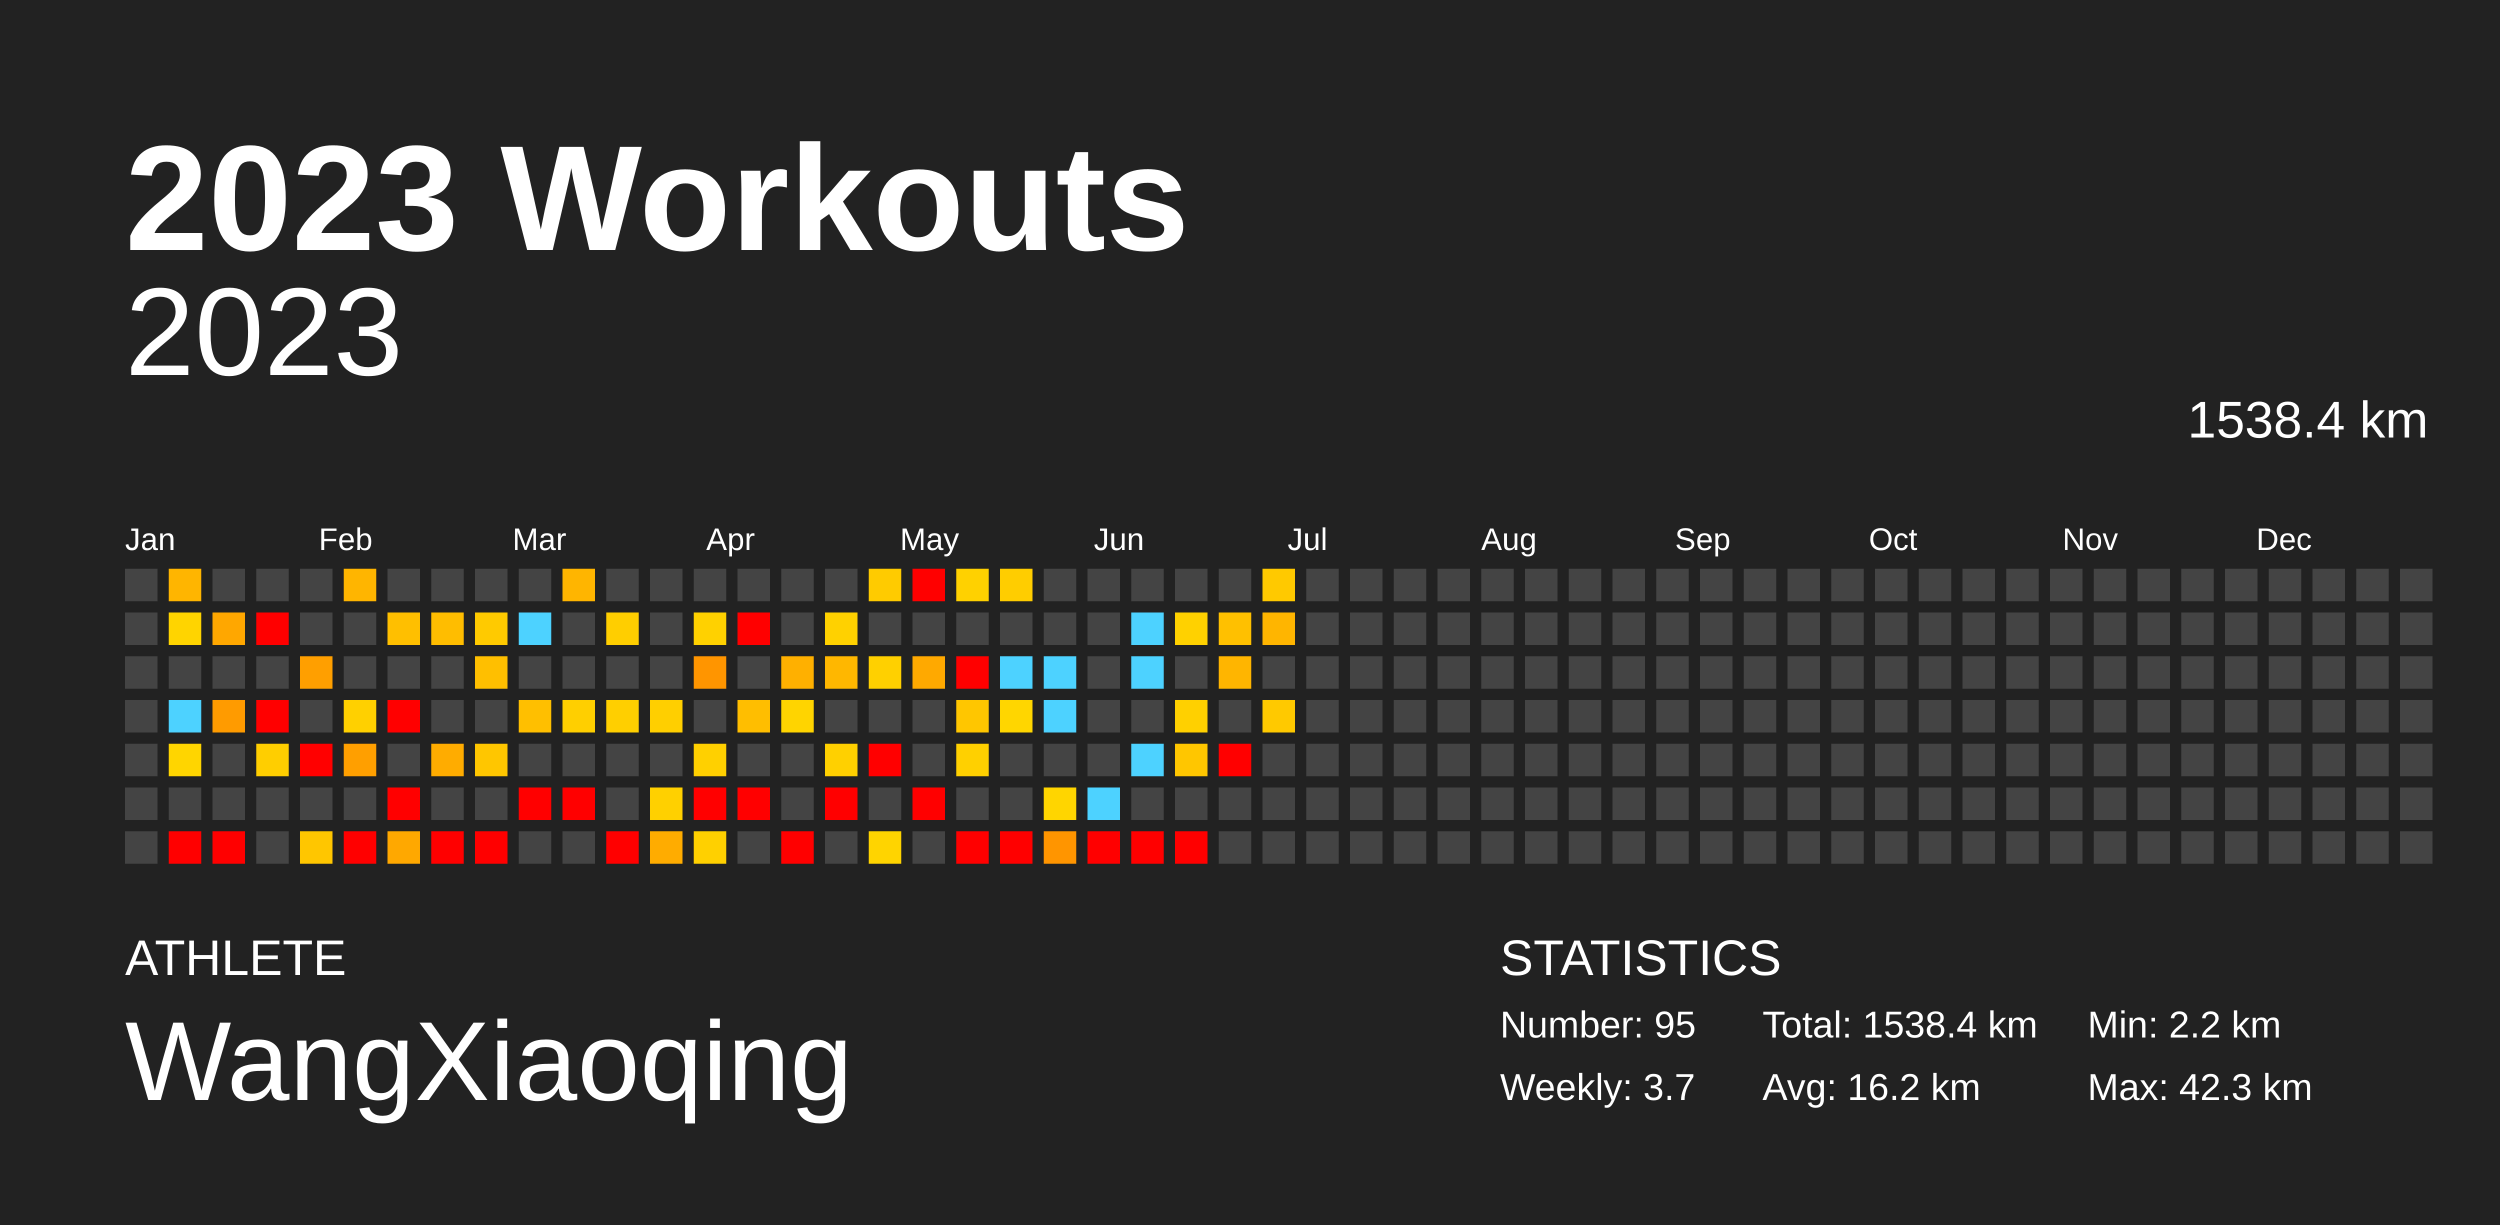
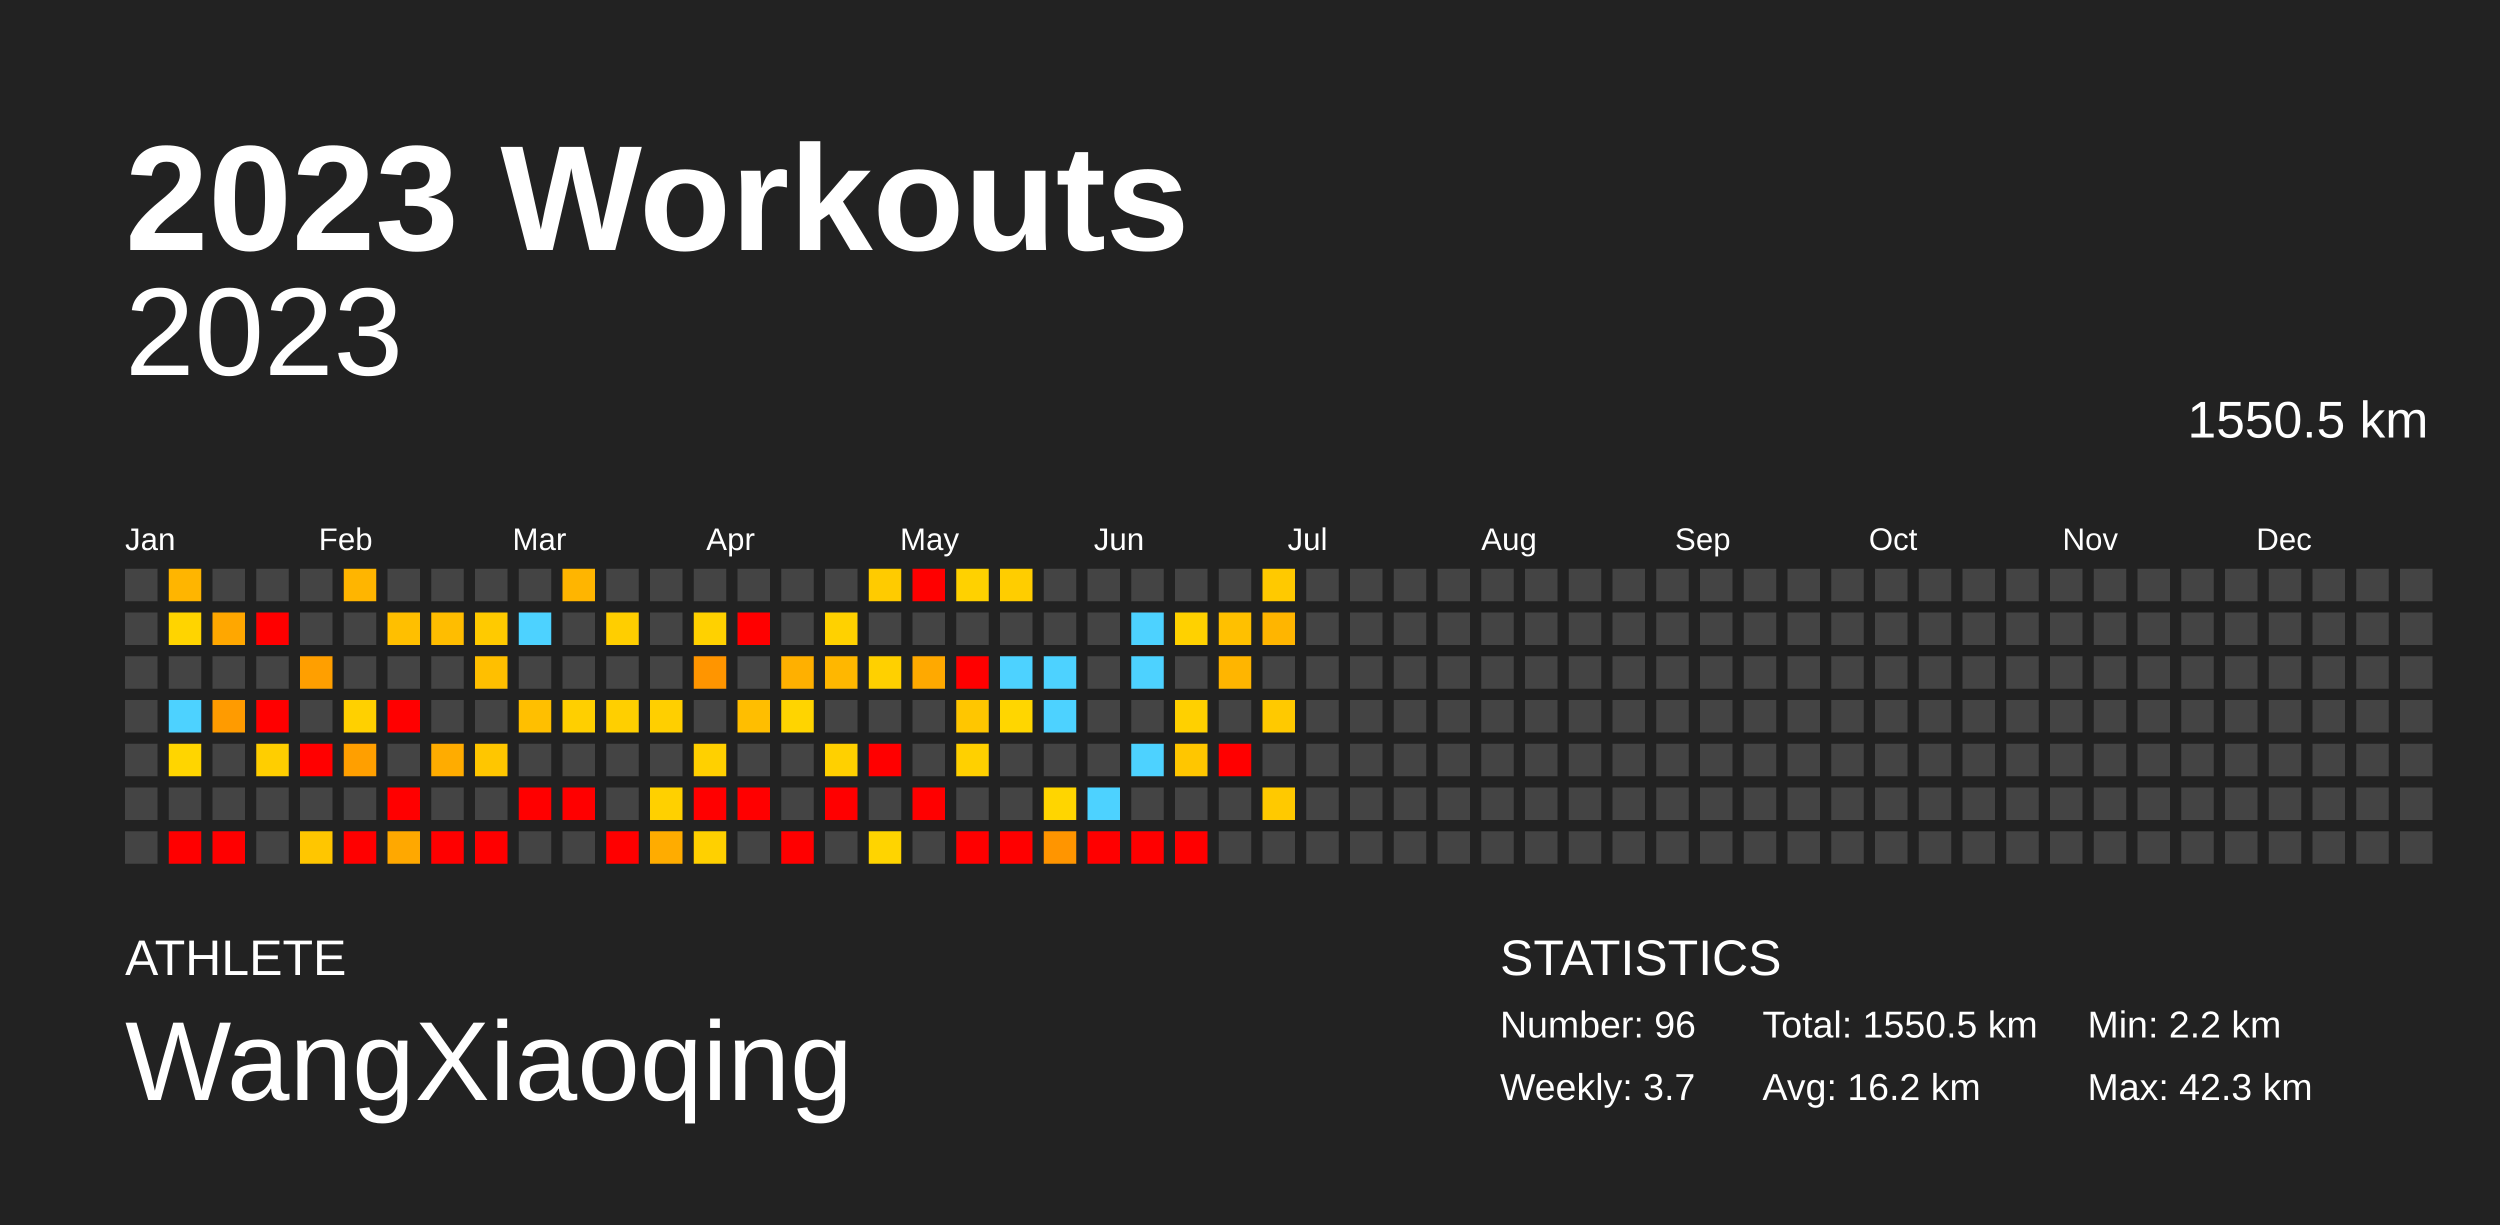
<svg xmlns="http://www.w3.org/2000/svg" baseProfile="full" height="98mm" version="1.1" viewBox="0,0,200,98" width="200mm">
  <defs />
  <rect fill="#222222" height="98" width="200" x="0" y="0" />
  <text fill="#FFFFFF" style="font-size:12px; font-family:Arial; font-weight:bold;" x="10" y="20">2023 Workouts</text>
  <text fill="#FFFFFF" style="font-size:4px; font-family:Arial" x="10" y="78">ATHLETE</text>
  <text fill="#FFFFFF" style="font-size:9px; font-family:Arial" x="10" y="88">WangXiaoqing</text>
  <text fill="#FFFFFF" style="font-size:4px; font-family:Arial" x="120" y="78">STATISTICS</text>
-   <text fill="#FFFFFF" style="font-size:3px; font-family:Arial" x="120" y="83">Number: 95</text>
+   <text fill="#FFFFFF" style="font-size:3px; font-family:Arial" x="120" y="83">Number: 96</text>
  <text fill="#FFFFFF" style="font-size:3px; font-family:Arial" x="120" y="88">Weekly: 3.7</text>
-   <text fill="#FFFFFF" style="font-size:3px; font-family:Arial" x="141" y="83">Total: 1538.4 km</text>
+   <text fill="#FFFFFF" style="font-size:3px; font-family:Arial" x="141" y="83">Total: 1550.5 km</text>
  <text fill="#FFFFFF" style="font-size:3px; font-family:Arial" x="141" y="88">Avg: 16.2 km</text>
  <text fill="#FFFFFF" style="font-size:3px; font-family:Arial" x="167" y="83">Min: 2.2 km</text>
  <text fill="#FFFFFF" style="font-size:3px; font-family:Arial" x="167" y="88">Max: 42.3 km</text>
  <text alignment-baseline="hanging" fill="#FFFFFF" style="font-size:10.0px; font-family:Arial;" x="10" y="30">2023</text>
-   <text alignment-baseline="hanging" fill="#FFFFFF" style="font-size:4.125px; font-family:Arial;" x="175" y="35">1538.4 km</text>
+   <text alignment-baseline="hanging" fill="#FFFFFF" style="font-size:4.125px; font-family:Arial;" x="175" y="35">1550.5 km</text>
  <text fill="#FFFFFF" style="font-size:2.5px; font-family:Arial" x="10.0" y="44">Jan</text>
  <text fill="#FFFFFF" style="font-size:2.5px; font-family:Arial" x="25.5" y="44">Feb</text>
  <text fill="#FFFFFF" style="font-size:2.5px; font-family:Arial" x="41.0" y="44">Mar</text>
  <text fill="#FFFFFF" style="font-size:2.5px; font-family:Arial" x="56.5" y="44">Apr</text>
  <text fill="#FFFFFF" style="font-size:2.5px; font-family:Arial" x="72.0" y="44">May</text>
  <text fill="#FFFFFF" style="font-size:2.5px; font-family:Arial" x="87.5" y="44">Jun</text>
  <text fill="#FFFFFF" style="font-size:2.5px; font-family:Arial" x="103.0" y="44">Jul</text>
  <text fill="#FFFFFF" style="font-size:2.5px; font-family:Arial" x="118.5" y="44">Aug</text>
  <text fill="#FFFFFF" style="font-size:2.5px; font-family:Arial" x="134.0" y="44">Sep</text>
  <text fill="#FFFFFF" style="font-size:2.5px; font-family:Arial" x="149.5" y="44">Oct</text>
  <text fill="#FFFFFF" style="font-size:2.5px; font-family:Arial" x="165.0" y="44">Nov</text>
  <text fill="#FFFFFF" style="font-size:2.5px; font-family:Arial" x="180.5" y="44">Dec</text>
  <rect fill="#444444" height="2.6" width="2.6" x="10.0" y="45.5" />
  <rect fill="#444444" height="2.6" width="2.6" x="10.0" y="49.0" />
  <rect fill="#444444" height="2.6" width="2.6" x="10.0" y="52.5" />
  <rect fill="#444444" height="2.6" width="2.6" x="10.0" y="56.0" />
  <rect fill="#444444" height="2.6" width="2.6" x="10.0" y="59.5" />
  <rect fill="#444444" height="2.6" width="2.6" x="10.0" y="63.0" />
  <rect fill="#444444" height="2.6" width="2.6" x="10.0" y="66.5" />
  <rect fill="#ffb500" height="2.6" width="2.6" x="13.5" y="45.5" />
  <rect fill="#ffd400" height="2.6" width="2.6" x="13.5" y="49.0" />
  <rect fill="#444444" height="2.6" width="2.6" x="13.5" y="52.5" />
  <rect fill="#4dd2ff" height="2.6" width="2.6" x="13.5" y="56.0" />
  <rect fill="#ffd500" height="2.6" width="2.6" x="13.5" y="59.5" />
  <rect fill="#444444" height="2.6" width="2.6" x="13.5" y="63.0" />
  <rect fill="red" height="2.6" width="2.6" x="13.5" y="66.5" />
  <rect fill="#444444" height="2.6" width="2.6" x="17.0" y="45.5" />
  <rect fill="#ffa700" height="2.6" width="2.6" x="17.0" y="49.0" />
  <rect fill="#444444" height="2.6" width="2.6" x="17.0" y="52.5" />
  <rect fill="#ff9b00" height="2.6" width="2.6" x="17.0" y="56.0" />
  <rect fill="#444444" height="2.6" width="2.6" x="17.0" y="59.5" />
  <rect fill="#444444" height="2.6" width="2.6" x="17.0" y="63.0" />
  <rect fill="red" height="2.6" width="2.6" x="17.0" y="66.5" />
  <rect fill="#444444" height="2.6" width="2.6" x="20.5" y="45.5" />
  <rect fill="red" height="2.6" width="2.6" x="20.5" y="49.0" />
  <rect fill="#444444" height="2.6" width="2.6" x="20.5" y="52.5" />
  <rect fill="red" height="2.6" width="2.6" x="20.5" y="56.0" />
  <rect fill="#ffce00" height="2.6" width="2.6" x="20.5" y="59.5" />
  <rect fill="#444444" height="2.6" width="2.6" x="20.5" y="63.0" />
  <rect fill="#444444" height="2.6" width="2.6" x="20.5" y="66.5" />
  <rect fill="#444444" height="2.6" width="2.6" x="24.0" y="45.5" />
  <rect fill="#444444" height="2.6" width="2.6" x="24.0" y="49.0" />
  <rect fill="#ff9f00" height="2.6" width="2.6" x="24.0" y="52.5" />
  <rect fill="#444444" height="2.6" width="2.6" x="24.0" y="56.0" />
  <rect fill="red" height="2.6" width="2.6" x="24.0" y="59.5" />
  <rect fill="#444444" height="2.6" width="2.6" x="24.0" y="63.0" />
  <rect fill="#ffc600" height="2.6" width="2.6" x="24.0" y="66.5" />
  <rect fill="#ffb500" height="2.6" width="2.6" x="27.5" y="45.5" />
  <rect fill="#444444" height="2.6" width="2.6" x="27.5" y="49.0" />
  <rect fill="#444444" height="2.6" width="2.6" x="27.5" y="52.5" />
  <rect fill="#ffd000" height="2.6" width="2.6" x="27.5" y="56.0" />
  <rect fill="#ff9f00" height="2.6" width="2.6" x="27.5" y="59.5" />
  <rect fill="#444444" height="2.6" width="2.6" x="27.5" y="63.0" />
  <rect fill="red" height="2.6" width="2.6" x="27.5" y="66.5" />
  <rect fill="#444444" height="2.6" width="2.6" x="31.0" y="45.5" />
  <rect fill="#ffbf00" height="2.6" width="2.6" x="31.0" y="49.0" />
  <rect fill="#444444" height="2.6" width="2.6" x="31.0" y="52.5" />
  <rect fill="red" height="2.6" width="2.6" x="31.0" y="56.0" />
  <rect fill="#444444" height="2.6" width="2.6" x="31.0" y="59.5" />
  <rect fill="red" height="2.6" width="2.6" x="31.0" y="63.0" />
  <rect fill="#ffa800" height="2.6" width="2.6" x="31.0" y="66.5" />
  <rect fill="#444444" height="2.6" width="2.6" x="34.5" y="45.5" />
  <rect fill="#ffbd00" height="2.6" width="2.6" x="34.5" y="49.0" />
  <rect fill="#444444" height="2.6" width="2.6" x="34.5" y="52.5" />
  <rect fill="#444444" height="2.6" width="2.6" x="34.5" y="56.0" />
  <rect fill="#ffac00" height="2.6" width="2.6" x="34.5" y="59.5" />
  <rect fill="#444444" height="2.6" width="2.6" x="34.5" y="63.0" />
  <rect fill="red" height="2.6" width="2.6" x="34.5" y="66.5" />
  <rect fill="#444444" height="2.6" width="2.6" x="38.0" y="45.5" />
  <rect fill="#ffca00" height="2.6" width="2.6" x="38.0" y="49.0" />
  <rect fill="#ffbf00" height="2.6" width="2.6" x="38.0" y="52.5" />
  <rect fill="#444444" height="2.6" width="2.6" x="38.0" y="56.0" />
  <rect fill="#ffc600" height="2.6" width="2.6" x="38.0" y="59.5" />
  <rect fill="#444444" height="2.6" width="2.6" x="38.0" y="63.0" />
  <rect fill="red" height="2.6" width="2.6" x="38.0" y="66.5" />
  <rect fill="#444444" height="2.6" width="2.6" x="41.5" y="45.5" />
  <rect fill="#4dd2ff" height="2.6" width="2.6" x="41.5" y="49.0" />
  <rect fill="#444444" height="2.6" width="2.6" x="41.5" y="52.5" />
  <rect fill="#ffbf00" height="2.6" width="2.6" x="41.5" y="56.0" />
  <rect fill="#444444" height="2.6" width="2.6" x="41.5" y="59.5" />
  <rect fill="red" height="2.6" width="2.6" x="41.5" y="63.0" />
  <rect fill="#444444" height="2.6" width="2.6" x="41.5" y="66.5" />
  <rect fill="#ffb500" height="2.6" width="2.6" x="45.0" y="45.5" />
  <rect fill="#444444" height="2.6" width="2.6" x="45.0" y="49.0" />
  <rect fill="#444444" height="2.6" width="2.6" x="45.0" y="52.5" />
  <rect fill="#ffcf00" height="2.6" width="2.6" x="45.0" y="56.0" />
  <rect fill="#444444" height="2.6" width="2.6" x="45.0" y="59.5" />
  <rect fill="red" height="2.6" width="2.6" x="45.0" y="63.0" />
  <rect fill="#444444" height="2.6" width="2.6" x="45.0" y="66.5" />
  <rect fill="#444444" height="2.6" width="2.6" x="48.5" y="45.5" />
  <rect fill="#ffce00" height="2.6" width="2.6" x="48.5" y="49.0" />
  <rect fill="#444444" height="2.6" width="2.6" x="48.5" y="52.5" />
  <rect fill="#ffcf00" height="2.6" width="2.6" x="48.5" y="56.0" />
  <rect fill="#444444" height="2.6" width="2.6" x="48.5" y="59.5" />
  <rect fill="#444444" height="2.6" width="2.6" x="48.5" y="63.0" />
  <rect fill="red" height="2.6" width="2.6" x="48.5" y="66.5" />
  <rect fill="#444444" height="2.6" width="2.6" x="52.0" y="45.5" />
  <rect fill="#444444" height="2.6" width="2.6" x="52.0" y="49.0" />
  <rect fill="#444444" height="2.6" width="2.6" x="52.0" y="52.5" />
  <rect fill="#ffcf00" height="2.6" width="2.6" x="52.0" y="56.0" />
  <rect fill="#444444" height="2.6" width="2.6" x="52.0" y="59.5" />
  <rect fill="#ffd000" height="2.6" width="2.6" x="52.0" y="63.0" />
  <rect fill="#ffac00" height="2.6" width="2.6" x="52.0" y="66.5" />
  <rect fill="#444444" height="2.6" width="2.6" x="55.5" y="45.5" />
  <rect fill="#ffd100" height="2.6" width="2.6" x="55.5" y="49.0" />
  <rect fill="#ff9500" height="2.6" width="2.6" x="55.5" y="52.5" />
  <rect fill="#444444" height="2.6" width="2.6" x="55.5" y="56.0" />
  <rect fill="#ffd000" height="2.6" width="2.6" x="55.5" y="59.5" />
  <rect fill="red" height="2.6" width="2.6" x="55.5" y="63.0" />
  <rect fill="#ffd000" height="2.6" width="2.6" x="55.5" y="66.5" />
  <rect fill="#444444" height="2.6" width="2.6" x="59.0" y="45.5" />
  <rect fill="red" height="2.6" width="2.6" x="59.0" y="49.0" />
  <rect fill="#444444" height="2.6" width="2.6" x="59.0" y="52.5" />
  <rect fill="#ffbe00" height="2.6" width="2.6" x="59.0" y="56.0" />
  <rect fill="#444444" height="2.6" width="2.6" x="59.0" y="59.5" />
  <rect fill="red" height="2.6" width="2.6" x="59.0" y="63.0" />
  <rect fill="#444444" height="2.6" width="2.6" x="59.0" y="66.5" />
  <rect fill="#444444" height="2.6" width="2.6" x="62.5" y="45.5" />
  <rect fill="#444444" height="2.6" width="2.6" x="62.5" y="49.0" />
  <rect fill="#ffb000" height="2.6" width="2.6" x="62.5" y="52.5" />
  <rect fill="#ffd400" height="2.6" width="2.6" x="62.5" y="56.0" />
  <rect fill="#444444" height="2.6" width="2.6" x="62.5" y="59.5" />
  <rect fill="#444444" height="2.6" width="2.6" x="62.5" y="63.0" />
  <rect fill="red" height="2.6" width="2.6" x="62.5" y="66.5" />
  <rect fill="#444444" height="2.6" width="2.6" x="66.0" y="45.5" />
  <rect fill="#ffd100" height="2.6" width="2.6" x="66.0" y="49.0" />
  <rect fill="#ffb700" height="2.6" width="2.6" x="66.0" y="52.5" />
  <rect fill="#444444" height="2.6" width="2.6" x="66.0" y="56.0" />
  <rect fill="#ffd000" height="2.6" width="2.6" x="66.0" y="59.5" />
  <rect fill="red" height="2.6" width="2.6" x="66.0" y="63.0" />
  <rect fill="#444444" height="2.6" width="2.6" x="66.0" y="66.5" />
  <rect fill="#ffcb00" height="2.6" width="2.6" x="69.5" y="45.5" />
  <rect fill="#444444" height="2.6" width="2.6" x="69.5" y="49.0" />
  <rect fill="#ffd000" height="2.6" width="2.6" x="69.5" y="52.5" />
  <rect fill="#444444" height="2.6" width="2.6" x="69.5" y="56.0" />
  <rect fill="red" height="2.6" width="2.6" x="69.5" y="59.5" />
  <rect fill="#444444" height="2.6" width="2.6" x="69.5" y="63.0" />
  <rect fill="#ffd400" height="2.6" width="2.6" x="69.5" y="66.5" />
  <rect fill="red" height="2.6" width="2.6" x="73.0" y="45.5" />
  <rect fill="#444444" height="2.6" width="2.6" x="73.0" y="49.0" />
  <rect fill="#ffa900" height="2.6" width="2.6" x="73.0" y="52.5" />
  <rect fill="#444444" height="2.6" width="2.6" x="73.0" y="56.0" />
  <rect fill="#444444" height="2.6" width="2.6" x="73.0" y="59.5" />
  <rect fill="red" height="2.6" width="2.6" x="73.0" y="63.0" />
  <rect fill="#444444" height="2.6" width="2.6" x="73.0" y="66.5" />
  <rect fill="#ffd100" height="2.6" width="2.6" x="76.5" y="45.5" />
  <rect fill="#444444" height="2.6" width="2.6" x="76.5" y="49.0" />
  <rect fill="red" height="2.6" width="2.6" x="76.5" y="52.5" />
  <rect fill="#ffc600" height="2.6" width="2.6" x="76.5" y="56.0" />
  <rect fill="#ffd000" height="2.6" width="2.6" x="76.5" y="59.5" />
  <rect fill="#444444" height="2.6" width="2.6" x="76.5" y="63.0" />
  <rect fill="red" height="2.6" width="2.6" x="76.5" y="66.5" />
  <rect fill="#ffcd00" height="2.6" width="2.6" x="80.0" y="45.5" />
  <rect fill="#444444" height="2.6" width="2.6" x="80.0" y="49.0" />
  <rect fill="#4dd2ff" height="2.6" width="2.6" x="80.0" y="52.5" />
  <rect fill="#ffd600" height="2.6" width="2.6" x="80.0" y="56.0" />
  <rect fill="#444444" height="2.6" width="2.6" x="80.0" y="59.5" />
  <rect fill="#444444" height="2.6" width="2.6" x="80.0" y="63.0" />
  <rect fill="red" height="2.6" width="2.6" x="80.0" y="66.5" />
  <rect fill="#444444" height="2.6" width="2.6" x="83.5" y="45.5" />
  <rect fill="#444444" height="2.6" width="2.6" x="83.5" y="49.0" />
  <rect fill="#4dd2ff" height="2.6" width="2.6" x="83.5" y="52.5" />
  <rect fill="#4dd2ff" height="2.6" width="2.6" x="83.5" y="56.0" />
  <rect fill="#444444" height="2.6" width="2.6" x="83.5" y="59.5" />
  <rect fill="#ffd500" height="2.6" width="2.6" x="83.5" y="63.0" />
  <rect fill="#ff9500" height="2.6" width="2.6" x="83.5" y="66.5" />
  <rect fill="#444444" height="2.6" width="2.6" x="87.0" y="45.5" />
  <rect fill="#444444" height="2.6" width="2.6" x="87.0" y="49.0" />
  <rect fill="#444444" height="2.6" width="2.6" x="87.0" y="52.5" />
  <rect fill="#444444" height="2.6" width="2.6" x="87.0" y="56.0" />
  <rect fill="#444444" height="2.6" width="2.6" x="87.0" y="59.5" />
  <rect fill="#4dd2ff" height="2.6" width="2.6" x="87.0" y="63.0" />
  <rect fill="red" height="2.6" width="2.6" x="87.0" y="66.5" />
  <rect fill="#444444" height="2.6" width="2.6" x="90.5" y="45.5" />
  <rect fill="#4dd2ff" height="2.6" width="2.6" x="90.5" y="49.0" />
  <rect fill="#4dd2ff" height="2.6" width="2.6" x="90.5" y="52.5" />
  <rect fill="#444444" height="2.6" width="2.6" x="90.5" y="56.0" />
  <rect fill="#4dd2ff" height="2.6" width="2.6" x="90.5" y="59.5" />
  <rect fill="#444444" height="2.6" width="2.6" x="90.5" y="63.0" />
  <rect fill="red" height="2.6" width="2.6" x="90.5" y="66.5" />
  <rect fill="#444444" height="2.6" width="2.6" x="94.0" y="45.5" />
  <rect fill="#ffd100" height="2.6" width="2.6" x="94.0" y="49.0" />
  <rect fill="#444444" height="2.6" width="2.6" x="94.0" y="52.5" />
  <rect fill="#ffd000" height="2.6" width="2.6" x="94.0" y="56.0" />
  <rect fill="#ffc600" height="2.6" width="2.6" x="94.0" y="59.5" />
  <rect fill="#444444" height="2.6" width="2.6" x="94.0" y="63.0" />
  <rect fill="red" height="2.6" width="2.6" x="94.0" y="66.5" />
  <rect fill="#444444" height="2.6" width="2.6" x="97.5" y="45.5" />
  <rect fill="#ffc000" height="2.6" width="2.6" x="97.5" y="49.0" />
  <rect fill="#ffb500" height="2.6" width="2.6" x="97.5" y="52.5" />
  <rect fill="#444444" height="2.6" width="2.6" x="97.5" y="56.0" />
  <rect fill="red" height="2.6" width="2.6" x="97.5" y="59.5" />
  <rect fill="#444444" height="2.6" width="2.6" x="97.5" y="63.0" />
  <rect fill="#444444" height="2.6" width="2.6" x="97.5" y="66.5" />
  <rect fill="#ffc900" height="2.6" width="2.6" x="101.0" y="45.5" />
  <rect fill="#ffb500" height="2.6" width="2.6" x="101.0" y="49.0" />
  <rect fill="#444444" height="2.6" width="2.6" x="101.0" y="52.5" />
  <rect fill="#ffc900" height="2.6" width="2.6" x="101.0" y="56.0" />
  <rect fill="#444444" height="2.6" width="2.6" x="101.0" y="59.5" />
-   <rect fill="#444444" height="2.6" width="2.6" x="101.0" y="63.0" />
+   <rect fill="#ffc900" height="2.6" width="2.6" x="101.0" y="63.0" />
  <rect fill="#444444" height="2.6" width="2.6" x="101.0" y="66.5" />
  <rect fill="#444444" height="2.6" width="2.6" x="104.5" y="45.5" />
  <rect fill="#444444" height="2.6" width="2.6" x="104.5" y="49.0" />
  <rect fill="#444444" height="2.6" width="2.6" x="104.5" y="52.5" />
  <rect fill="#444444" height="2.6" width="2.6" x="104.5" y="56.0" />
  <rect fill="#444444" height="2.6" width="2.6" x="104.5" y="59.5" />
  <rect fill="#444444" height="2.6" width="2.6" x="104.5" y="63.0" />
  <rect fill="#444444" height="2.6" width="2.6" x="104.5" y="66.5" />
  <rect fill="#444444" height="2.6" width="2.6" x="108.0" y="45.5" />
  <rect fill="#444444" height="2.6" width="2.6" x="108.0" y="49.0" />
  <rect fill="#444444" height="2.6" width="2.6" x="108.0" y="52.5" />
  <rect fill="#444444" height="2.6" width="2.6" x="108.0" y="56.0" />
  <rect fill="#444444" height="2.6" width="2.6" x="108.0" y="59.5" />
  <rect fill="#444444" height="2.6" width="2.6" x="108.0" y="63.0" />
  <rect fill="#444444" height="2.6" width="2.6" x="108.0" y="66.5" />
  <rect fill="#444444" height="2.6" width="2.6" x="111.5" y="45.5" />
  <rect fill="#444444" height="2.6" width="2.6" x="111.5" y="49.0" />
  <rect fill="#444444" height="2.6" width="2.6" x="111.5" y="52.5" />
  <rect fill="#444444" height="2.6" width="2.6" x="111.5" y="56.0" />
  <rect fill="#444444" height="2.6" width="2.6" x="111.5" y="59.5" />
  <rect fill="#444444" height="2.6" width="2.6" x="111.5" y="63.0" />
  <rect fill="#444444" height="2.6" width="2.6" x="111.5" y="66.5" />
  <rect fill="#444444" height="2.6" width="2.6" x="115.0" y="45.5" />
  <rect fill="#444444" height="2.6" width="2.6" x="115.0" y="49.0" />
  <rect fill="#444444" height="2.6" width="2.6" x="115.0" y="52.5" />
  <rect fill="#444444" height="2.6" width="2.6" x="115.0" y="56.0" />
  <rect fill="#444444" height="2.6" width="2.6" x="115.0" y="59.5" />
  <rect fill="#444444" height="2.6" width="2.6" x="115.0" y="63.0" />
  <rect fill="#444444" height="2.6" width="2.6" x="115.0" y="66.5" />
  <rect fill="#444444" height="2.6" width="2.6" x="118.5" y="45.5" />
  <rect fill="#444444" height="2.6" width="2.6" x="118.5" y="49.0" />
  <rect fill="#444444" height="2.6" width="2.6" x="118.5" y="52.5" />
  <rect fill="#444444" height="2.6" width="2.6" x="118.5" y="56.0" />
  <rect fill="#444444" height="2.6" width="2.6" x="118.5" y="59.5" />
  <rect fill="#444444" height="2.6" width="2.6" x="118.5" y="63.0" />
  <rect fill="#444444" height="2.6" width="2.6" x="118.5" y="66.5" />
  <rect fill="#444444" height="2.6" width="2.6" x="122.0" y="45.5" />
  <rect fill="#444444" height="2.6" width="2.6" x="122.0" y="49.0" />
  <rect fill="#444444" height="2.6" width="2.6" x="122.0" y="52.5" />
  <rect fill="#444444" height="2.6" width="2.6" x="122.0" y="56.0" />
  <rect fill="#444444" height="2.6" width="2.6" x="122.0" y="59.5" />
  <rect fill="#444444" height="2.6" width="2.6" x="122.0" y="63.0" />
  <rect fill="#444444" height="2.6" width="2.6" x="122.0" y="66.5" />
  <rect fill="#444444" height="2.6" width="2.6" x="125.5" y="45.5" />
  <rect fill="#444444" height="2.6" width="2.6" x="125.5" y="49.0" />
  <rect fill="#444444" height="2.6" width="2.6" x="125.5" y="52.5" />
  <rect fill="#444444" height="2.6" width="2.6" x="125.5" y="56.0" />
  <rect fill="#444444" height="2.6" width="2.6" x="125.5" y="59.5" />
  <rect fill="#444444" height="2.6" width="2.6" x="125.5" y="63.0" />
  <rect fill="#444444" height="2.6" width="2.6" x="125.5" y="66.5" />
  <rect fill="#444444" height="2.6" width="2.6" x="129.0" y="45.5" />
  <rect fill="#444444" height="2.6" width="2.6" x="129.0" y="49.0" />
  <rect fill="#444444" height="2.6" width="2.6" x="129.0" y="52.5" />
  <rect fill="#444444" height="2.6" width="2.6" x="129.0" y="56.0" />
  <rect fill="#444444" height="2.6" width="2.6" x="129.0" y="59.5" />
  <rect fill="#444444" height="2.6" width="2.6" x="129.0" y="63.0" />
  <rect fill="#444444" height="2.6" width="2.6" x="129.0" y="66.5" />
  <rect fill="#444444" height="2.6" width="2.6" x="132.5" y="45.5" />
  <rect fill="#444444" height="2.6" width="2.6" x="132.5" y="49.0" />
  <rect fill="#444444" height="2.6" width="2.6" x="132.5" y="52.5" />
  <rect fill="#444444" height="2.6" width="2.6" x="132.5" y="56.0" />
  <rect fill="#444444" height="2.6" width="2.6" x="132.5" y="59.5" />
  <rect fill="#444444" height="2.6" width="2.6" x="132.5" y="63.0" />
  <rect fill="#444444" height="2.6" width="2.6" x="132.5" y="66.5" />
  <rect fill="#444444" height="2.6" width="2.6" x="136.0" y="45.5" />
  <rect fill="#444444" height="2.6" width="2.6" x="136.0" y="49.0" />
  <rect fill="#444444" height="2.6" width="2.6" x="136.0" y="52.5" />
  <rect fill="#444444" height="2.6" width="2.6" x="136.0" y="56.0" />
  <rect fill="#444444" height="2.6" width="2.6" x="136.0" y="59.5" />
  <rect fill="#444444" height="2.6" width="2.6" x="136.0" y="63.0" />
  <rect fill="#444444" height="2.6" width="2.6" x="136.0" y="66.5" />
  <rect fill="#444444" height="2.6" width="2.6" x="139.5" y="45.5" />
  <rect fill="#444444" height="2.6" width="2.6" x="139.5" y="49.0" />
  <rect fill="#444444" height="2.6" width="2.6" x="139.5" y="52.5" />
  <rect fill="#444444" height="2.6" width="2.6" x="139.5" y="56.0" />
  <rect fill="#444444" height="2.6" width="2.6" x="139.5" y="59.5" />
  <rect fill="#444444" height="2.6" width="2.6" x="139.5" y="63.0" />
  <rect fill="#444444" height="2.6" width="2.6" x="139.5" y="66.5" />
  <rect fill="#444444" height="2.6" width="2.6" x="143.0" y="45.5" />
  <rect fill="#444444" height="2.6" width="2.6" x="143.0" y="49.0" />
  <rect fill="#444444" height="2.6" width="2.6" x="143.0" y="52.5" />
  <rect fill="#444444" height="2.6" width="2.6" x="143.0" y="56.0" />
  <rect fill="#444444" height="2.6" width="2.6" x="143.0" y="59.5" />
  <rect fill="#444444" height="2.6" width="2.6" x="143.0" y="63.0" />
  <rect fill="#444444" height="2.6" width="2.6" x="143.0" y="66.5" />
  <rect fill="#444444" height="2.6" width="2.6" x="146.5" y="45.5" />
  <rect fill="#444444" height="2.6" width="2.6" x="146.5" y="49.0" />
  <rect fill="#444444" height="2.6" width="2.6" x="146.5" y="52.5" />
  <rect fill="#444444" height="2.6" width="2.6" x="146.5" y="56.0" />
  <rect fill="#444444" height="2.6" width="2.6" x="146.5" y="59.5" />
  <rect fill="#444444" height="2.6" width="2.6" x="146.5" y="63.0" />
  <rect fill="#444444" height="2.6" width="2.6" x="146.5" y="66.5" />
  <rect fill="#444444" height="2.6" width="2.6" x="150.0" y="45.5" />
  <rect fill="#444444" height="2.6" width="2.6" x="150.0" y="49.0" />
  <rect fill="#444444" height="2.6" width="2.6" x="150.0" y="52.5" />
  <rect fill="#444444" height="2.6" width="2.6" x="150.0" y="56.0" />
  <rect fill="#444444" height="2.6" width="2.6" x="150.0" y="59.5" />
  <rect fill="#444444" height="2.6" width="2.6" x="150.0" y="63.0" />
  <rect fill="#444444" height="2.6" width="2.6" x="150.0" y="66.5" />
  <rect fill="#444444" height="2.6" width="2.6" x="153.5" y="45.5" />
  <rect fill="#444444" height="2.6" width="2.6" x="153.5" y="49.0" />
  <rect fill="#444444" height="2.6" width="2.6" x="153.5" y="52.5" />
  <rect fill="#444444" height="2.6" width="2.6" x="153.5" y="56.0" />
  <rect fill="#444444" height="2.6" width="2.6" x="153.5" y="59.5" />
  <rect fill="#444444" height="2.6" width="2.6" x="153.5" y="63.0" />
  <rect fill="#444444" height="2.6" width="2.6" x="153.5" y="66.5" />
  <rect fill="#444444" height="2.6" width="2.6" x="157.0" y="45.5" />
  <rect fill="#444444" height="2.6" width="2.6" x="157.0" y="49.0" />
  <rect fill="#444444" height="2.6" width="2.6" x="157.0" y="52.5" />
  <rect fill="#444444" height="2.6" width="2.6" x="157.0" y="56.0" />
  <rect fill="#444444" height="2.6" width="2.6" x="157.0" y="59.5" />
  <rect fill="#444444" height="2.6" width="2.6" x="157.0" y="63.0" />
  <rect fill="#444444" height="2.6" width="2.6" x="157.0" y="66.5" />
  <rect fill="#444444" height="2.6" width="2.6" x="160.5" y="45.5" />
  <rect fill="#444444" height="2.6" width="2.6" x="160.5" y="49.0" />
  <rect fill="#444444" height="2.6" width="2.6" x="160.5" y="52.5" />
  <rect fill="#444444" height="2.6" width="2.6" x="160.5" y="56.0" />
  <rect fill="#444444" height="2.6" width="2.6" x="160.5" y="59.5" />
  <rect fill="#444444" height="2.6" width="2.6" x="160.5" y="63.0" />
  <rect fill="#444444" height="2.6" width="2.6" x="160.5" y="66.5" />
  <rect fill="#444444" height="2.6" width="2.6" x="164.0" y="45.5" />
  <rect fill="#444444" height="2.6" width="2.6" x="164.0" y="49.0" />
  <rect fill="#444444" height="2.6" width="2.6" x="164.0" y="52.5" />
  <rect fill="#444444" height="2.6" width="2.6" x="164.0" y="56.0" />
  <rect fill="#444444" height="2.6" width="2.6" x="164.0" y="59.5" />
  <rect fill="#444444" height="2.6" width="2.6" x="164.0" y="63.0" />
  <rect fill="#444444" height="2.6" width="2.6" x="164.0" y="66.5" />
  <rect fill="#444444" height="2.6" width="2.6" x="167.5" y="45.5" />
  <rect fill="#444444" height="2.6" width="2.6" x="167.5" y="49.0" />
  <rect fill="#444444" height="2.6" width="2.6" x="167.5" y="52.5" />
  <rect fill="#444444" height="2.6" width="2.6" x="167.5" y="56.0" />
  <rect fill="#444444" height="2.6" width="2.6" x="167.5" y="59.5" />
  <rect fill="#444444" height="2.6" width="2.6" x="167.5" y="63.0" />
  <rect fill="#444444" height="2.6" width="2.6" x="167.5" y="66.5" />
  <rect fill="#444444" height="2.6" width="2.6" x="171.0" y="45.5" />
  <rect fill="#444444" height="2.6" width="2.6" x="171.0" y="49.0" />
  <rect fill="#444444" height="2.6" width="2.6" x="171.0" y="52.5" />
  <rect fill="#444444" height="2.6" width="2.6" x="171.0" y="56.0" />
  <rect fill="#444444" height="2.6" width="2.6" x="171.0" y="59.5" />
  <rect fill="#444444" height="2.6" width="2.6" x="171.0" y="63.0" />
  <rect fill="#444444" height="2.6" width="2.6" x="171.0" y="66.5" />
  <rect fill="#444444" height="2.6" width="2.6" x="174.5" y="45.5" />
  <rect fill="#444444" height="2.6" width="2.6" x="174.5" y="49.0" />
  <rect fill="#444444" height="2.6" width="2.6" x="174.5" y="52.5" />
  <rect fill="#444444" height="2.6" width="2.6" x="174.5" y="56.0" />
  <rect fill="#444444" height="2.6" width="2.6" x="174.5" y="59.5" />
  <rect fill="#444444" height="2.6" width="2.6" x="174.5" y="63.0" />
  <rect fill="#444444" height="2.6" width="2.6" x="174.5" y="66.5" />
  <rect fill="#444444" height="2.6" width="2.6" x="178.0" y="45.5" />
  <rect fill="#444444" height="2.6" width="2.6" x="178.0" y="49.0" />
  <rect fill="#444444" height="2.6" width="2.6" x="178.0" y="52.5" />
  <rect fill="#444444" height="2.6" width="2.6" x="178.0" y="56.0" />
  <rect fill="#444444" height="2.6" width="2.6" x="178.0" y="59.5" />
  <rect fill="#444444" height="2.6" width="2.6" x="178.0" y="63.0" />
  <rect fill="#444444" height="2.6" width="2.6" x="178.0" y="66.5" />
  <rect fill="#444444" height="2.6" width="2.6" x="181.5" y="45.5" />
  <rect fill="#444444" height="2.6" width="2.6" x="181.5" y="49.0" />
  <rect fill="#444444" height="2.6" width="2.6" x="181.5" y="52.5" />
  <rect fill="#444444" height="2.6" width="2.6" x="181.5" y="56.0" />
  <rect fill="#444444" height="2.6" width="2.6" x="181.5" y="59.5" />
  <rect fill="#444444" height="2.6" width="2.6" x="181.5" y="63.0" />
  <rect fill="#444444" height="2.6" width="2.6" x="181.5" y="66.5" />
  <rect fill="#444444" height="2.6" width="2.6" x="185.0" y="45.5" />
  <rect fill="#444444" height="2.6" width="2.6" x="185.0" y="49.0" />
  <rect fill="#444444" height="2.6" width="2.6" x="185.0" y="52.5" />
  <rect fill="#444444" height="2.6" width="2.6" x="185.0" y="56.0" />
  <rect fill="#444444" height="2.6" width="2.6" x="185.0" y="59.5" />
  <rect fill="#444444" height="2.6" width="2.6" x="185.0" y="63.0" />
  <rect fill="#444444" height="2.6" width="2.6" x="185.0" y="66.5" />
  <rect fill="#444444" height="2.6" width="2.6" x="188.5" y="45.5" />
  <rect fill="#444444" height="2.6" width="2.6" x="188.5" y="49.0" />
  <rect fill="#444444" height="2.6" width="2.6" x="188.5" y="52.5" />
  <rect fill="#444444" height="2.6" width="2.6" x="188.5" y="56.0" />
  <rect fill="#444444" height="2.6" width="2.6" x="188.5" y="59.5" />
  <rect fill="#444444" height="2.6" width="2.6" x="188.5" y="63.0" />
  <rect fill="#444444" height="2.6" width="2.6" x="188.5" y="66.5" />
  <rect fill="#444444" height="2.6" width="2.6" x="192.0" y="45.5" />
  <rect fill="#444444" height="2.6" width="2.6" x="192.0" y="49.0" />
  <rect fill="#444444" height="2.6" width="2.6" x="192.0" y="52.5" />
  <rect fill="#444444" height="2.6" width="2.6" x="192.0" y="56.0" />
  <rect fill="#444444" height="2.6" width="2.6" x="192.0" y="59.5" />
  <rect fill="#444444" height="2.6" width="2.6" x="192.0" y="63.0" />
  <rect fill="#444444" height="2.6" width="2.6" x="192.0" y="66.5" />
</svg>
